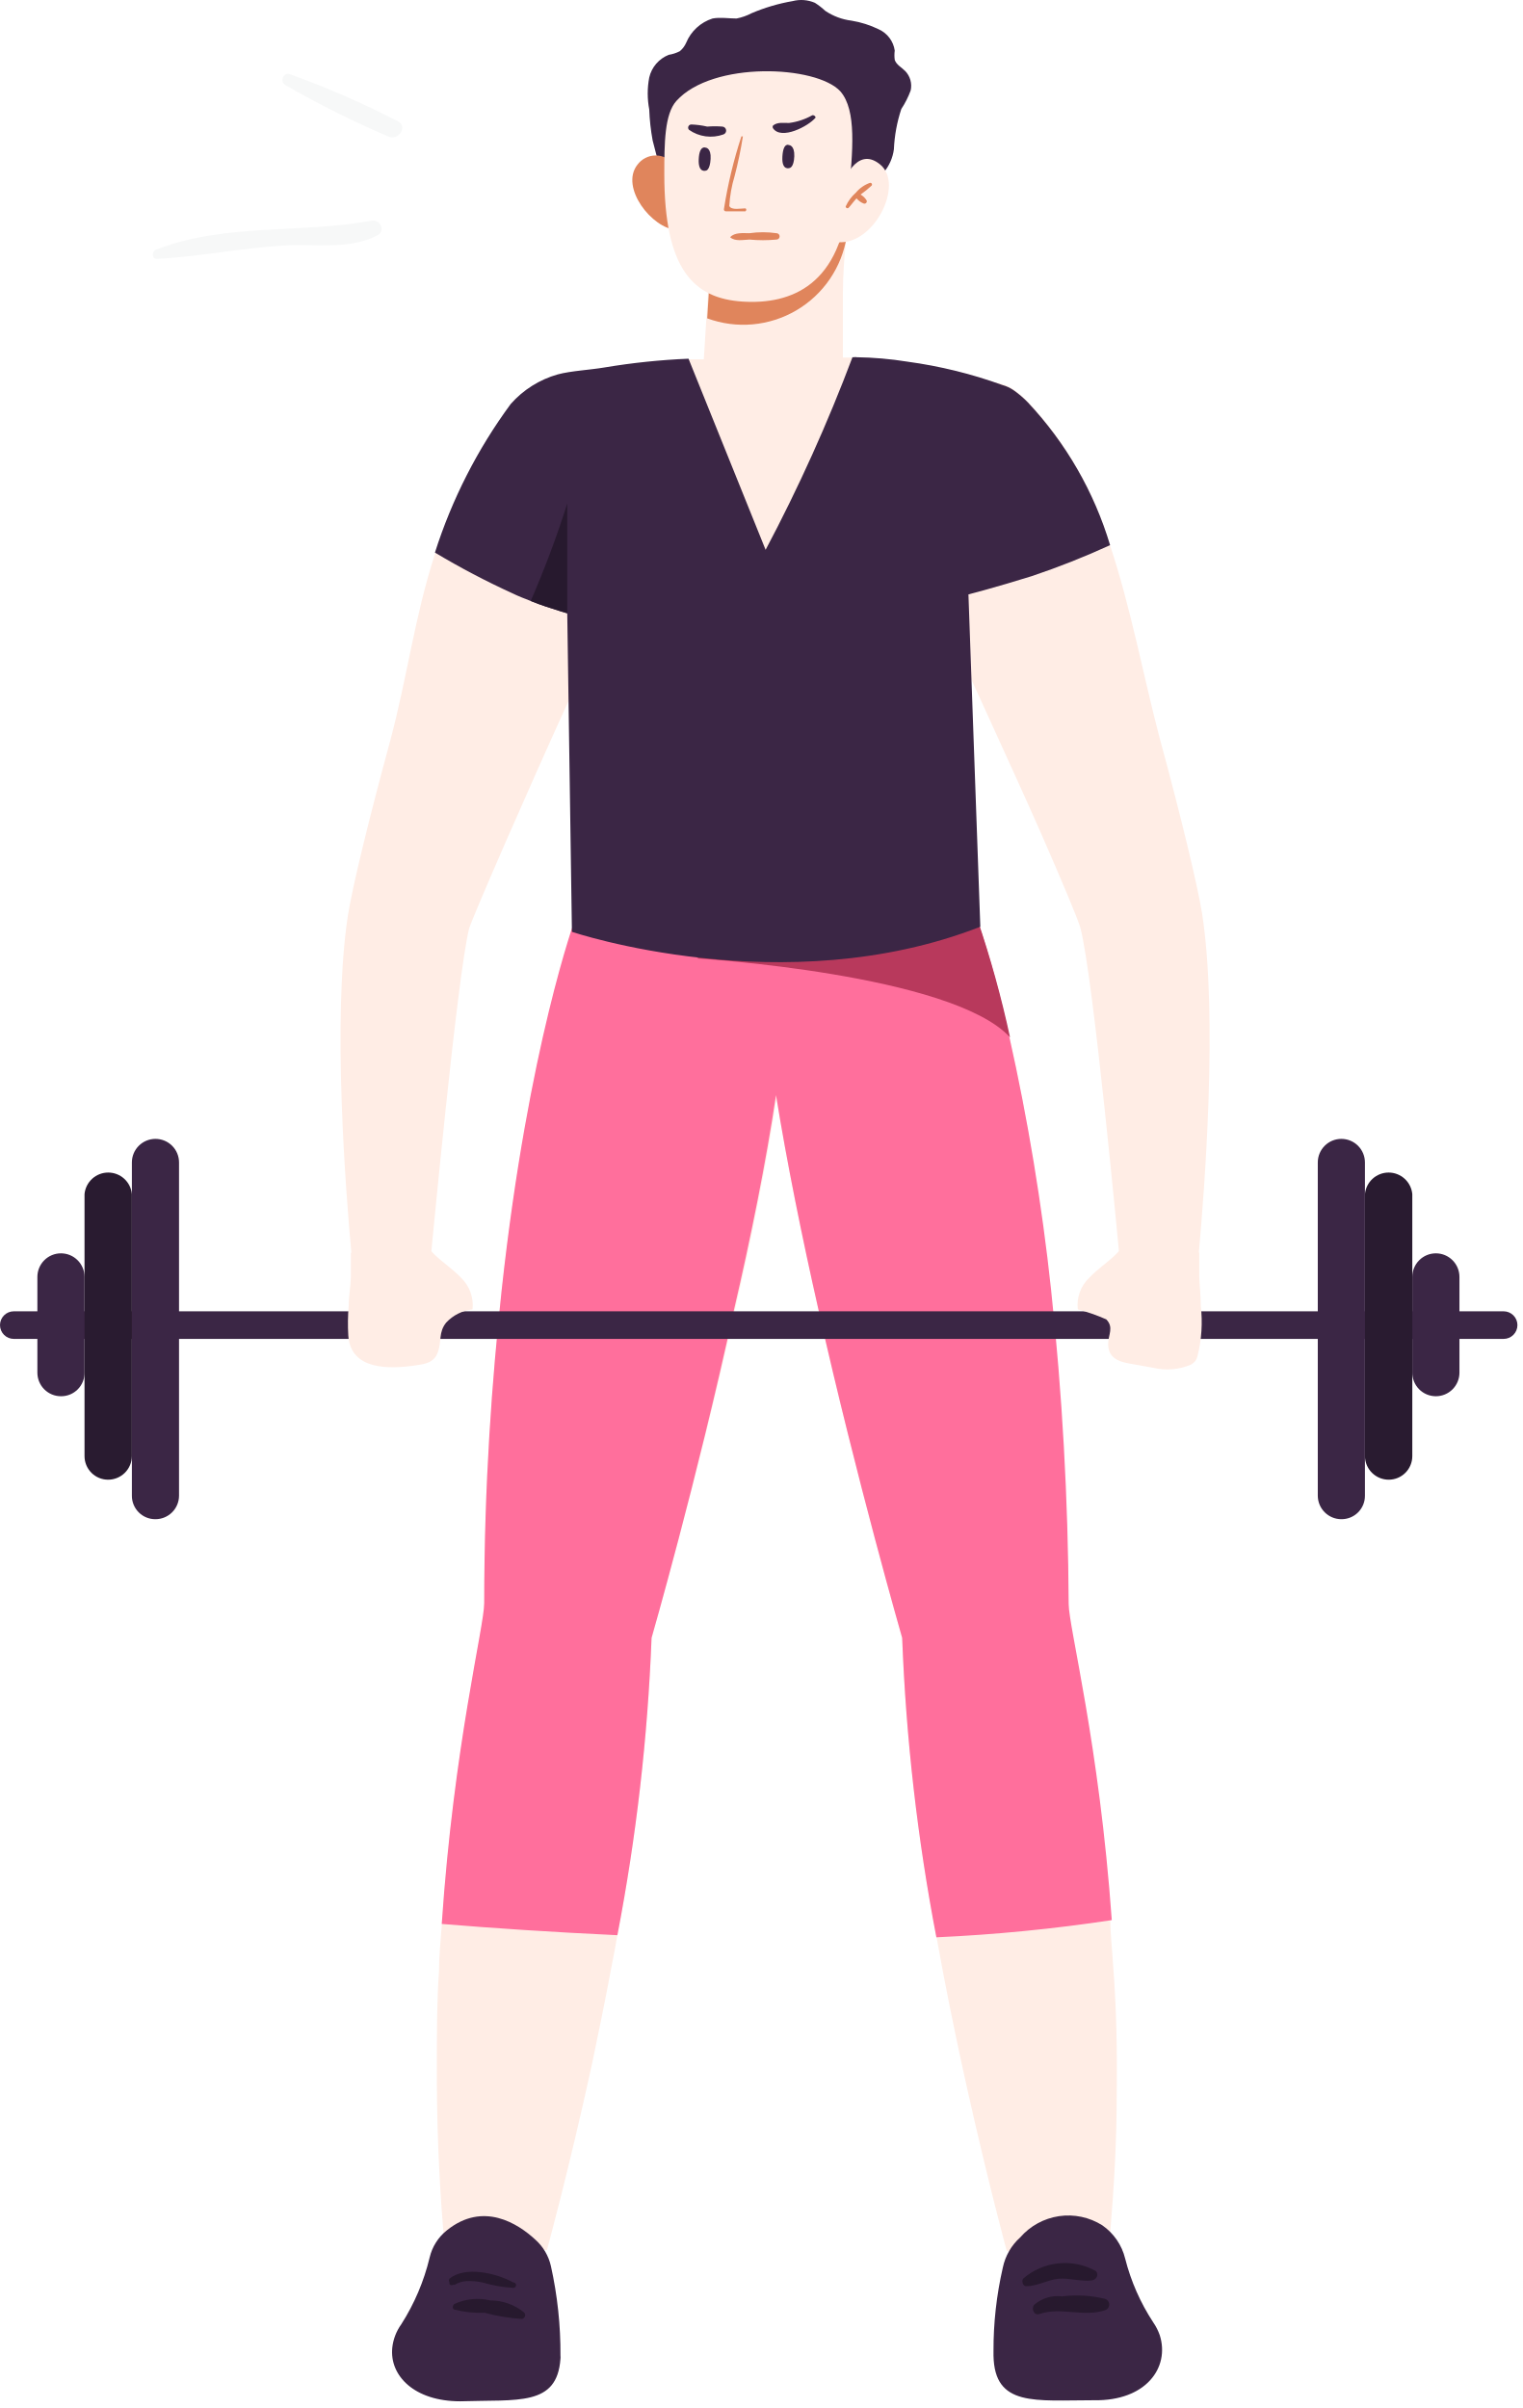
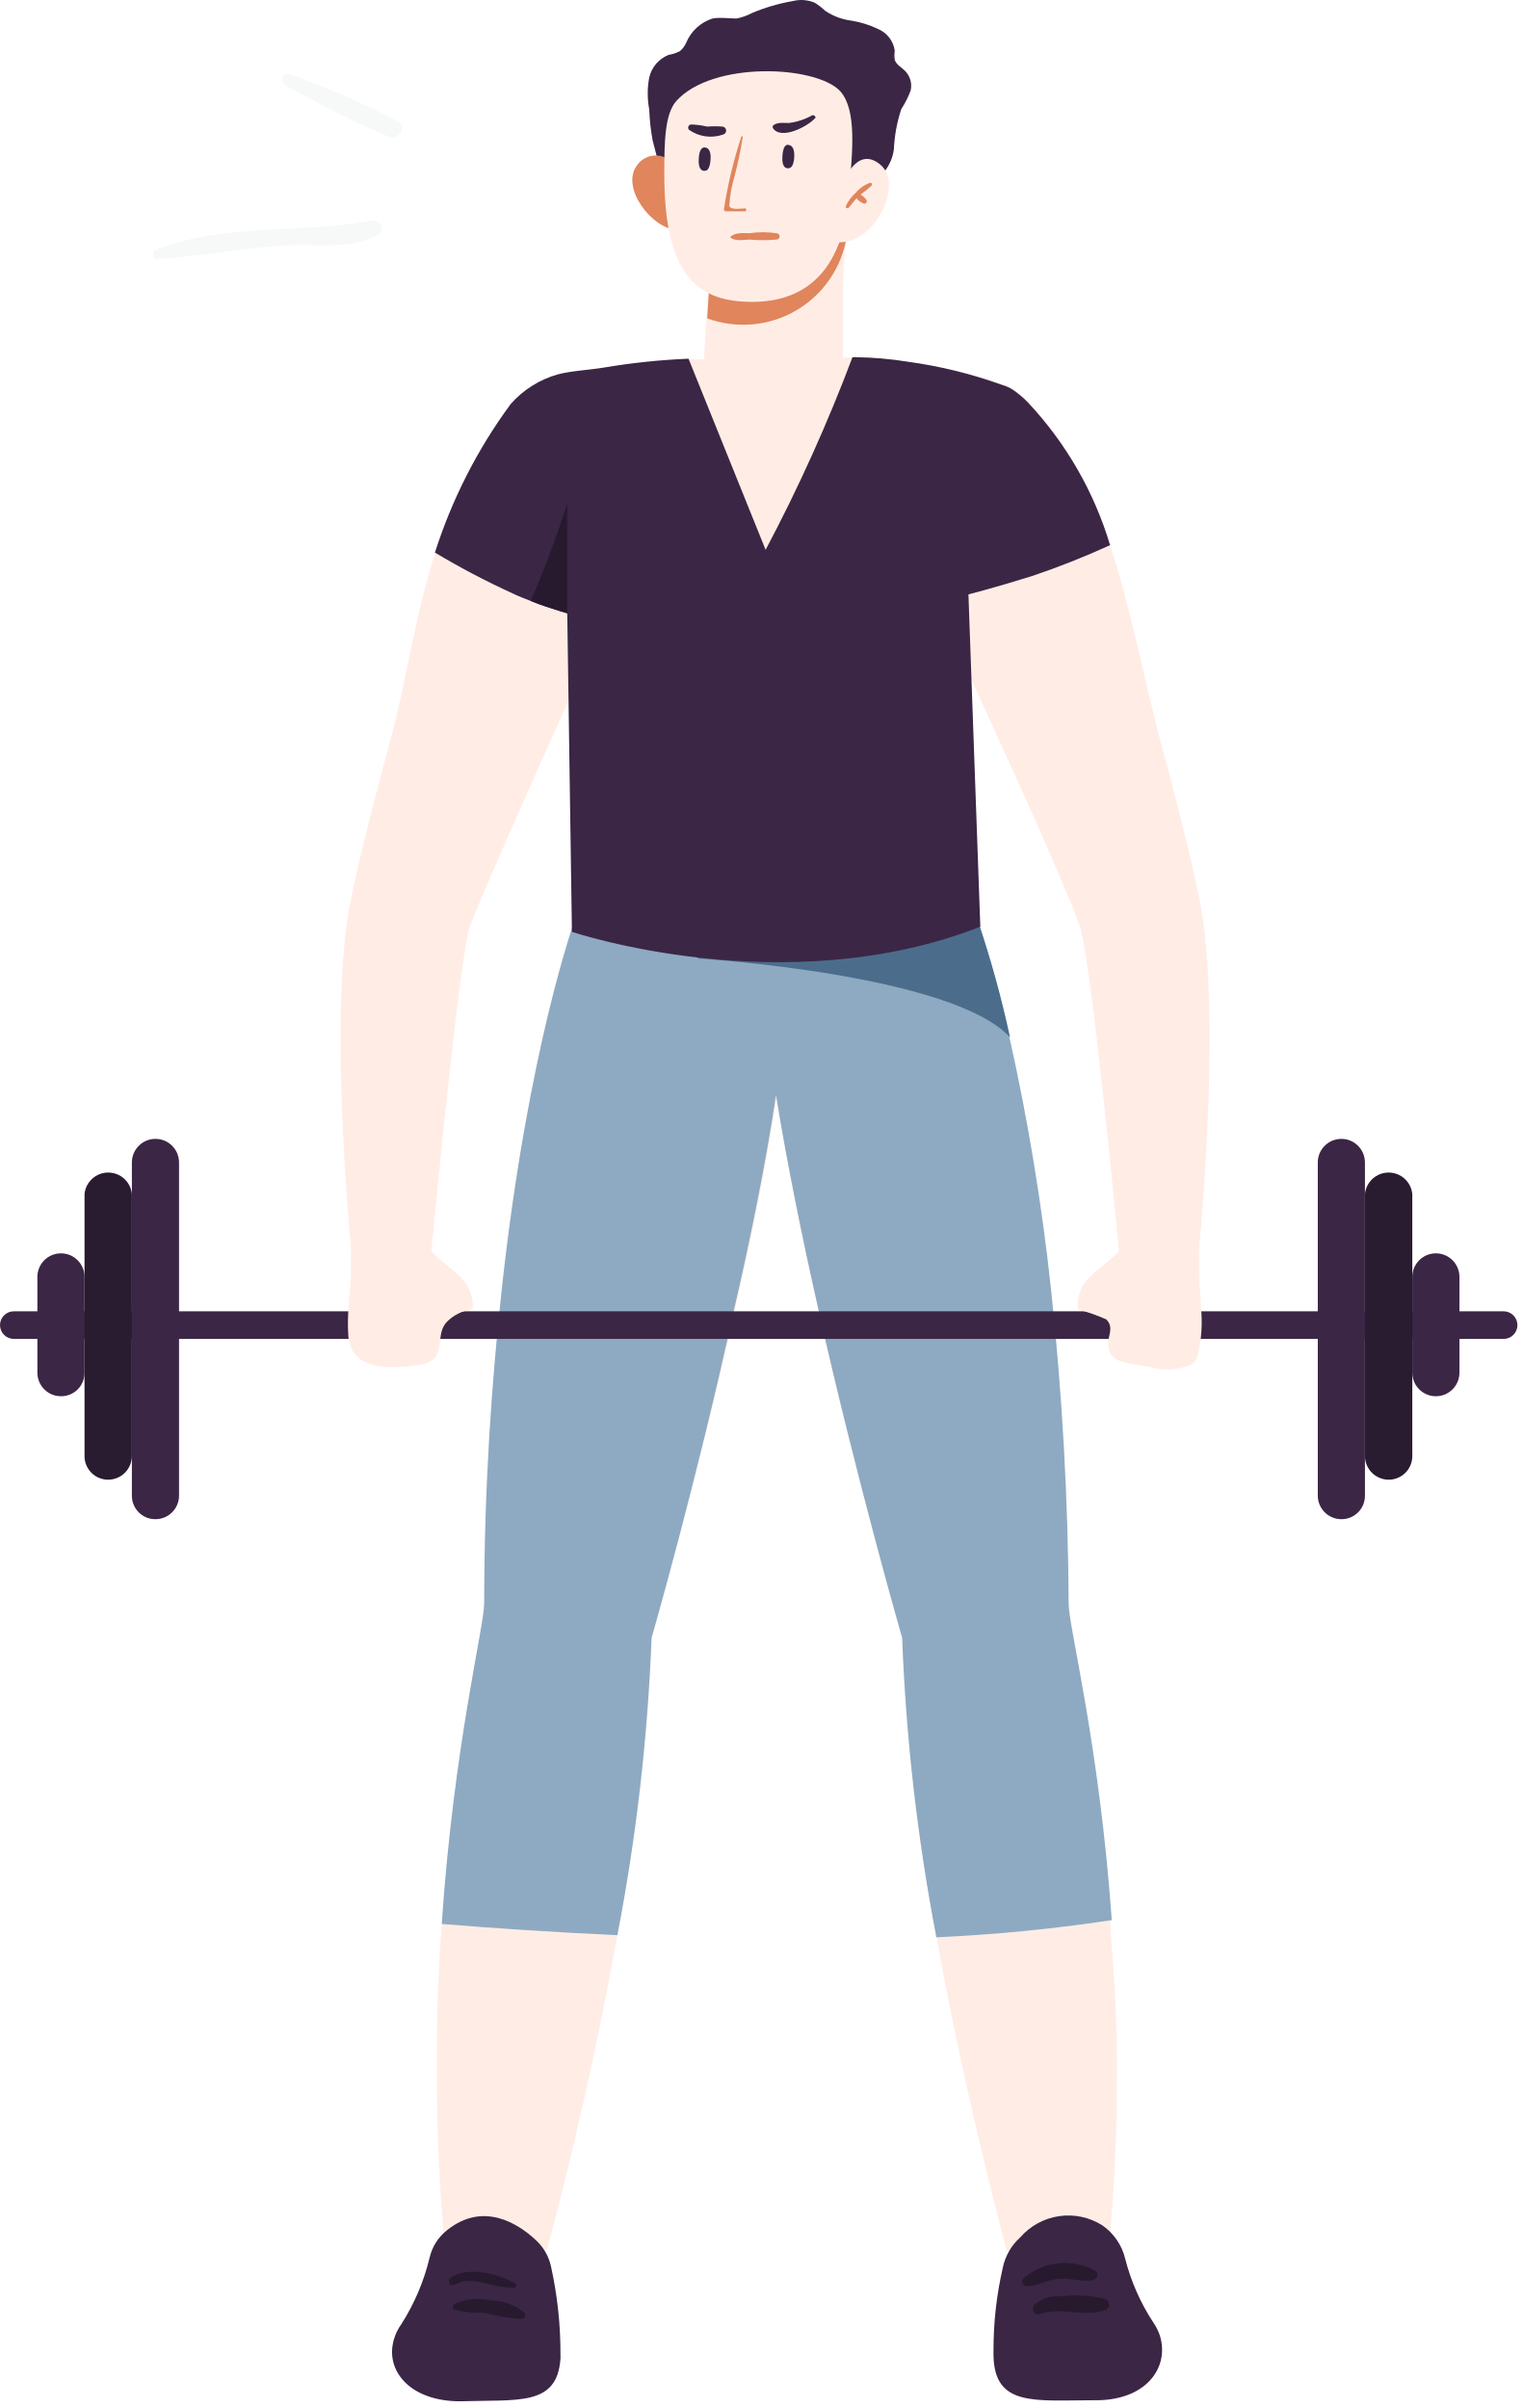
<svg xmlns="http://www.w3.org/2000/svg" width="184" height="291" viewBox="0 0 184 291" fill="none">
  <path d="M95.181 120.128C95.001 123.695 94.539 127.827 93.872 132.395C92.666 140.453 90.818 149.64 88.74 158.57C84.172 179.048 78.731 197.935 78.731 197.935C78.266 209.998 76.885 222.008 74.6 233.862C74.369 235.171 74.138 236.428 73.881 237.711C73.111 241.843 72.29 245.821 71.52 249.49C68.672 262.527 66.08 271.944 66.08 271.944L53.583 269.789C52.992 262.706 52.761 255.931 52.787 249.593C52.787 245.641 52.787 241.894 53.044 238.25C53.044 236.351 53.249 234.504 53.377 232.733C54.84 211.126 58.51 196.806 58.51 193.958C58.51 179.51 59.459 166.91 60.614 156.158C63.847 126.518 69.57 111.07 69.57 111.07C77.653 92.49 89.766 93.773 93.769 107.451C94.927 111.572 95.403 115.854 95.181 120.128Z" fill="#FFEDE5" />
  <path d="M134.93 253.545C134.93 258.677 134.622 264.092 134.161 269.686L121.663 272.073C121.663 272.073 119.456 263.989 116.864 252.39C115.915 248.13 114.914 243.408 113.965 238.43C113.708 237.019 113.426 235.556 113.169 234.119C110.871 222.18 109.481 210.084 109.012 197.935C109.012 197.935 103.52 178.869 98.901 158.288C96.899 149.46 95.052 140.324 93.769 132.343C93.076 127.801 92.639 123.618 92.46 120.077C92.185 115.757 92.628 111.422 93.769 107.246C97.823 93.568 109.91 92.311 117.993 110.864C117.993 110.864 123.69 126.262 126.898 155.721C128.252 168.354 128.963 181.048 129.028 193.752C129.028 196.601 132.723 210.638 134.161 231.937C134.161 233.734 134.391 235.556 134.494 237.429C134.905 242.536 135.007 247.874 134.93 253.545Z" fill="#FFEDE5" />
-   <path d="M134.34 232.04C127.316 233.104 120.241 233.798 113.144 234.119C110.854 222.179 109.473 210.084 109.012 197.935C109.012 197.935 103.52 178.869 98.901 158.288C96.9 149.46 95.052 140.324 93.769 132.343C92.563 140.401 90.715 149.588 88.636 158.519C84.171 179.048 78.731 197.935 78.731 197.935C78.265 209.998 76.884 222.008 74.599 233.862C66.901 233.503 59.536 233.015 53.377 232.502C54.84 210.895 58.509 196.575 58.509 193.727C58.509 179.279 59.459 166.679 60.614 155.927C63.847 126.287 69.57 110.839 69.57 110.839C77.653 92.259 89.766 93.543 93.769 107.22C96.848 96.776 104.624 93.568 111.732 100.908C114.385 103.825 116.505 107.187 117.994 110.839C119.59 115.557 120.91 120.363 121.946 125.235C124.209 135.327 125.896 145.54 127.001 155.824C128.355 168.457 129.066 181.15 129.131 193.855C129.157 196.704 132.826 210.766 134.34 232.04Z" fill="#FF6F9C" />
-   <path d="M122.048 125.363C115.017 117.69 84.197 115.817 84.197 115.817L111.835 101.164C114.488 104.082 116.608 107.444 118.096 111.095C119.688 115.771 121.007 120.535 122.048 125.363Z" fill="#B8395C" />
+   <path d="M134.34 232.04C127.316 233.104 120.241 233.798 113.144 234.119C110.854 222.179 109.473 210.084 109.012 197.935C109.012 197.935 103.52 178.869 98.901 158.288C96.9 149.46 95.052 140.324 93.769 132.343C92.563 140.401 90.715 149.588 88.636 158.519C84.171 179.048 78.731 197.935 78.731 197.935C78.265 209.998 76.884 222.008 74.599 233.862C66.901 233.503 59.536 233.015 53.377 232.502C54.84 210.895 58.509 196.575 58.509 193.727C58.509 179.279 59.459 166.679 60.614 155.927C63.847 126.287 69.57 110.839 69.57 110.839C77.653 92.259 89.766 93.543 93.769 107.22C96.848 96.776 104.624 93.568 111.732 100.908C114.385 103.825 116.505 107.187 117.994 110.839C119.59 115.557 120.91 120.363 121.946 125.235C124.209 135.327 125.896 145.54 127.001 155.824C128.355 168.457 129.066 181.15 129.131 193.855C129.157 196.704 132.826 210.766 134.34 232.04Z" fill="#8EAAC2" />
+   <path d="M122.048 125.363C115.017 117.69 84.197 115.817 84.197 115.817L111.835 101.164C114.488 104.082 116.608 107.444 118.096 111.095C119.688 115.771 121.007 120.535 122.048 125.363Z" fill="#4B6D8B" />
  <path d="M67.722 284.673C67.736 284.801 67.736 284.93 67.722 285.058C67.311 290.832 62.59 289.959 55.609 290.19C50.041 290.19 47.064 287.085 47.398 283.723C47.507 282.705 47.878 281.733 48.475 280.9C50.065 278.417 51.227 275.684 51.914 272.817C52.216 271.519 52.949 270.361 53.993 269.532C58.381 265.991 62.59 268.711 64.694 270.661C65.634 271.501 66.289 272.614 66.567 273.843C67.358 277.398 67.745 281.031 67.722 284.673Z" fill="#3B2645" />
  <path d="M132.21 290.062C125.051 290.062 120.175 290.883 120.047 284.673V284.134C120.033 280.731 120.412 277.339 121.176 274.023C121.471 272.615 122.208 271.338 123.28 270.379C124.485 268.994 126.146 268.086 127.962 267.817C129.779 267.549 131.631 267.939 133.185 268.916C134.572 269.874 135.558 271.308 135.957 272.945C136.651 275.682 137.796 278.283 139.344 280.644C139.68 281.127 139.947 281.654 140.14 282.209C141.372 286.11 138.472 290.164 132.21 290.062Z" fill="#3B2645" />
  <path d="M106.754 20.868C107.438 20.069 107.875 19.088 108.011 18.045C108.084 16.386 108.386 14.745 108.909 13.169C109.371 12.472 109.75 11.722 110.038 10.937C110.133 10.519 110.122 10.084 110.005 9.671C109.889 9.259 109.671 8.882 109.371 8.576C108.935 8.14 108.319 7.832 108.114 7.241C108.062 6.867 108.062 6.487 108.114 6.112C108.034 5.557 107.816 5.031 107.48 4.583C107.144 4.134 106.7 3.778 106.189 3.546C105.143 3.035 104.028 2.681 102.879 2.494C101.748 2.353 100.667 1.949 99.722 1.313C99.334 0.951 98.913 0.625 98.465 0.338C97.614 -0.026 96.666 -0.099 95.77 0.133C94.068 0.428 92.406 0.919 90.817 1.596C90.244 1.897 89.631 2.113 88.996 2.237C88.046 2.237 87.045 2.058 86.096 2.237C85.384 2.464 84.731 2.843 84.182 3.349C83.632 3.854 83.199 4.473 82.914 5.163C82.741 5.56 82.477 5.912 82.144 6.189C81.724 6.403 81.274 6.55 80.809 6.625C80.222 6.856 79.7 7.227 79.288 7.706C78.877 8.184 78.589 8.756 78.448 9.371C78.206 10.643 78.206 11.949 78.448 13.221C78.495 14.478 78.632 15.73 78.859 16.967C81.425 27.232 82.169 24.384 82.169 24.384L89.868 23.588C93.358 23.203 96.822 22.793 100.287 22.305C101.672 22.1 103.058 21.817 104.444 21.586C105.276 21.639 106.098 21.384 106.754 20.868Z" fill="#3B2645" />
  <path d="M81.451 19.918C81.197 19.569 80.863 19.284 80.477 19.087C80.091 18.891 79.664 18.789 79.231 18.789C78.799 18.789 78.372 18.891 77.986 19.087C77.6 19.284 77.266 19.569 77.012 19.918C74.882 22.664 78.808 27.617 81.708 27.771C81.78 25.151 81.695 22.528 81.451 19.918Z" fill="#E0855C" />
  <path d="M123.768 49.558C120.968 56.805 118.712 64.25 117.019 71.832C116.813 72.808 116.659 73.757 116.48 74.681C116.3 75.605 116.223 76.298 116.12 77.042C116.018 77.786 116.12 78.094 115.915 78.812C115.12 86.511 113.631 107.888 113.349 111.532C113.349 111.891 113.349 112.07 113.349 112.07C93.41 118.204 72.29 113.328 72.29 113.328L72.136 112.199C71.674 108.657 67.363 70.78 67.209 69.266C66.311 60.259 65.669 51.97 65.618 46.812C65.618 46.042 66.285 45.606 67.286 45.324C68.902 44.862 71.186 44.785 72.983 44.477C76.328 43.918 79.705 43.566 83.094 43.425H83.915C84.086 43.414 84.257 43.414 84.428 43.425H85.044L85.685 33.16H86.686C87.34 33.261 88.001 33.313 88.662 33.314C89.451 33.325 90.24 33.282 91.023 33.186L92.126 33.057C92.665 33.057 93.153 32.878 93.641 32.749C94.427 32.568 95.199 32.328 95.95 32.031C96.181 31.981 96.405 31.904 96.617 31.8H96.823L97.336 31.569C98.278 31.16 99.187 30.679 100.056 30.132L101.262 29.311L101.467 29.131C101.631 29.024 101.785 28.904 101.929 28.772L102.212 28.541C102.212 28.926 102.212 29.08 102.212 29.234C101.988 31.228 101.868 33.232 101.852 35.239C101.852 36.701 101.852 38.164 101.852 39.447C101.852 41.628 101.852 43.219 101.852 43.219H103.289C103.316 43.201 103.347 43.191 103.379 43.191C103.411 43.191 103.443 43.201 103.469 43.219C105.549 43.248 107.625 43.428 109.679 43.758C113.582 44.271 117.419 45.2 121.124 46.53C121.689 46.761 122.1 46.966 122.459 47.146C122.818 47.325 123.947 49.096 123.768 49.558Z" fill="#FFEDE5" />
  <path d="M102.314 28.567C102.023 30.414 101.326 32.173 100.274 33.719C99.221 35.265 97.838 36.557 96.226 37.505C94.614 38.452 92.811 39.03 90.949 39.197C89.086 39.365 87.21 39.117 85.455 38.472L85.788 33.16C88.711 33.619 91.698 33.447 94.549 32.655C97.4 31.862 100.048 30.468 102.314 28.567Z" fill="#E0855C" />
  <path d="M81.733 12.194C80.296 13.785 80.27 17.327 80.27 21.047C80.27 32.57 83.812 36.06 89.714 36.445C95.616 36.83 101.724 34.443 102.545 23.614C103.033 18.25 103.546 13.349 101.544 11.039C98.644 7.883 86.096 7.344 81.733 12.194Z" fill="#FFEDE5" />
  <path d="M101.801 22.279C101.801 22.279 103.443 17.455 106.369 19.893C109.294 22.331 105.573 29.67 101.236 29.259C101.211 29.259 100.466 23.947 101.801 22.279Z" fill="#FFEDE5" />
  <path d="M105.111 22.1C104.451 22.334 103.866 22.742 103.418 23.28C102.894 23.743 102.474 24.311 102.186 24.948C102.186 25.128 102.391 25.23 102.52 25.128C102.648 25.025 103.161 24.332 103.495 23.973C103.723 24.244 104.014 24.455 104.342 24.589C104.4 24.615 104.465 24.62 104.526 24.605C104.588 24.589 104.642 24.553 104.681 24.502C104.719 24.452 104.74 24.39 104.739 24.327C104.738 24.263 104.715 24.202 104.675 24.153C104.497 23.888 104.259 23.669 103.982 23.511C104.454 23.187 104.9 22.826 105.317 22.433C105.345 22.4 105.363 22.359 105.366 22.315C105.37 22.272 105.359 22.228 105.337 22.191C105.314 22.154 105.28 22.125 105.239 22.108C105.199 22.092 105.154 22.089 105.111 22.1Z" fill="#E0855C" />
  <path d="M85.326 20.611C85.326 20.611 84.351 20.996 84.428 19.251C84.505 17.506 85.249 17.84 85.249 17.84C85.249 17.84 85.942 17.84 85.865 19.2C85.788 20.56 85.326 20.611 85.326 20.611Z" fill="#3B2645" />
  <path d="M95.412 20.303C95.412 20.303 94.436 20.688 94.539 18.918C94.642 17.147 95.335 17.532 95.335 17.532C95.335 17.532 96.028 17.532 95.976 18.892C95.925 20.252 95.412 20.303 95.412 20.303Z" fill="#3B2645" />
  <path d="M90.048 25.179C89.534 25.179 88.379 25.436 88.123 24.897C88.192 23.669 88.407 22.455 88.764 21.279C89.18 19.697 89.515 18.096 89.765 16.48C89.765 16.48 89.765 16.48 89.586 16.48C88.65 19.335 87.946 22.262 87.481 25.23C87.469 25.266 87.465 25.305 87.471 25.343C87.476 25.38 87.491 25.416 87.514 25.446C87.537 25.477 87.567 25.501 87.602 25.517C87.636 25.533 87.674 25.541 87.712 25.538C88.457 25.538 89.175 25.538 89.919 25.538C90.201 25.615 90.253 25.205 90.048 25.179Z" fill="#E0855C" />
  <path d="M87.302 15.299C86.688 15.248 86.069 15.248 85.455 15.299C84.823 15.151 84.178 15.065 83.53 15.043C83.456 15.043 83.384 15.066 83.322 15.106C83.261 15.147 83.212 15.205 83.182 15.273C83.153 15.34 83.143 15.415 83.154 15.488C83.166 15.561 83.198 15.629 83.248 15.684C83.844 16.105 84.534 16.377 85.257 16.475C85.981 16.573 86.718 16.496 87.405 16.249C87.512 16.214 87.603 16.144 87.665 16.05C87.726 15.956 87.752 15.844 87.74 15.732C87.728 15.621 87.678 15.517 87.598 15.438C87.519 15.359 87.414 15.31 87.302 15.299Z" fill="#3B2645" />
  <path d="M98.131 13.939C97.267 14.424 96.317 14.738 95.334 14.863C94.692 14.863 93.923 14.735 93.409 15.171C93.377 15.221 93.36 15.279 93.36 15.338C93.36 15.397 93.377 15.455 93.409 15.505C94.41 16.967 97.695 15.248 98.542 14.222C98.567 14.042 98.311 13.862 98.131 13.939Z" fill="#3B2645" />
  <path d="M93.82 28.181C92.739 28.027 91.641 28.027 90.561 28.181C89.816 28.181 88.764 28.053 88.225 28.669C88.816 29.208 89.816 28.977 90.561 28.951C91.644 29.054 92.736 29.054 93.82 28.951C93.922 28.951 94.02 28.911 94.092 28.839C94.164 28.766 94.205 28.669 94.205 28.566C94.205 28.464 94.164 28.366 94.092 28.294C94.02 28.222 93.922 28.181 93.82 28.181Z" fill="#E0855C" />
  <path d="M181.687 161.803H1.668C1.226 161.803 0.801 161.628 0.489 161.315C0.176 161.002 0 160.578 0 160.135C0 159.693 0.176 159.269 0.489 158.956C0.801 158.643 1.226 158.467 1.668 158.467H181.687C182.129 158.467 182.553 158.643 182.866 158.956C183.179 159.269 183.355 159.693 183.355 160.135C183.355 160.578 183.179 161.002 182.866 161.315C182.553 161.628 182.129 161.803 181.687 161.803Z" fill="#3B2645" />
  <path d="M7.365 168.732C6.61 168.732 5.885 168.432 5.351 167.898C4.817 167.364 4.517 166.639 4.517 165.884V154.31C4.517 153.555 4.817 152.83 5.351 152.296C5.885 151.762 6.61 151.462 7.365 151.462C8.121 151.462 8.845 151.762 9.379 152.296C9.913 152.83 10.214 153.555 10.214 154.31V165.832C10.224 166.212 10.158 166.589 10.019 166.942C9.88 167.295 9.671 167.617 9.406 167.887C9.14 168.158 8.822 168.372 8.471 168.518C8.121 168.663 7.745 168.736 7.365 168.732Z" fill="#3B2645" />
  <path d="M13.062 178.817C12.306 178.817 11.582 178.517 11.048 177.983C10.514 177.449 10.213 176.724 10.213 175.969V144.302C10.281 143.59 10.611 142.928 11.141 142.447C11.67 141.966 12.359 141.699 13.075 141.699C13.79 141.699 14.48 141.966 15.009 142.447C15.538 142.928 15.868 143.59 15.936 144.302V175.969C15.929 176.727 15.623 177.451 15.085 177.985C14.547 178.518 13.82 178.817 13.062 178.817Z" fill="#291B30" />
  <path d="M18.784 183.59C18.409 183.594 18.037 183.522 17.69 183.38C17.343 183.239 17.028 183.029 16.763 182.764C16.497 182.498 16.288 182.183 16.146 181.836C16.004 181.489 15.932 181.117 15.936 180.742V140.478C15.936 139.723 16.236 138.998 16.77 138.464C17.304 137.93 18.029 137.63 18.784 137.63C19.54 137.63 20.264 137.93 20.799 138.464C21.333 138.998 21.633 139.723 21.633 140.478V180.742C21.633 181.497 21.333 182.222 20.799 182.756C20.264 183.29 19.54 183.59 18.784 183.59Z" fill="#3B2645" />
  <path d="M173.5 168.732C174.256 168.732 174.98 168.432 175.514 167.898C176.048 167.364 176.349 166.639 176.349 165.884V154.31C176.349 153.555 176.048 152.83 175.514 152.296C174.98 151.762 174.256 151.462 173.5 151.462C172.745 151.462 172.02 151.762 171.486 152.296C170.952 152.83 170.652 153.555 170.652 154.31V165.832C170.645 166.211 170.713 166.587 170.853 166.938C170.994 167.29 171.202 167.61 171.468 167.88C171.733 168.15 172.049 168.364 172.398 168.51C172.747 168.657 173.122 168.732 173.5 168.732Z" fill="#3B2645" />
  <path d="M167.804 178.817C168.559 178.817 169.284 178.517 169.818 177.983C170.352 177.449 170.652 176.724 170.652 175.969V144.302C170.585 143.59 170.254 142.928 169.725 142.447C169.196 141.966 168.506 141.699 167.791 141.699C167.076 141.699 166.386 141.966 165.857 142.447C165.328 142.928 164.997 143.59 164.93 144.302V175.969C164.936 176.727 165.242 177.451 165.781 177.985C166.319 178.518 167.046 178.817 167.804 178.817Z" fill="#291B30" />
  <path d="M162.081 183.59C162.456 183.594 162.828 183.522 163.175 183.38C163.522 183.239 163.838 183.029 164.103 182.764C164.368 182.498 164.578 182.183 164.72 181.836C164.861 181.489 164.933 181.117 164.929 180.742V140.478C164.929 139.723 164.629 138.998 164.095 138.464C163.561 137.93 162.836 137.63 162.081 137.63C161.325 137.63 160.601 137.93 160.067 138.464C159.533 138.998 159.232 139.723 159.232 140.478V180.742C159.232 181.497 159.533 182.222 160.067 182.756C160.601 183.29 161.325 183.59 162.081 183.59Z" fill="#3B2645" />
  <path d="M76.755 66.187C75.703 69.852 74.249 73.389 72.418 76.734C71.674 78.274 68.671 84.792 68.543 85.048C63.872 95.288 57.277 110.402 56.687 112.199C55.224 117.998 52.093 151.744 52.068 151.744C48.86 156.568 42.753 154.31 42.753 154.31C42.753 154.31 42.753 153.284 42.47 151.539C41.777 144.071 40.135 123.079 42.034 110.659C42.573 107.22 44.6 98.88 47.166 89.462C49.219 81.764 50.118 74.45 52.556 66.957C54.609 60.509 57.704 54.441 61.717 48.993C63.22 47.278 65.191 46.039 67.388 45.426C68.338 45.426 68.748 46.658 69.544 47.017C71.804 48.073 73.621 49.89 74.676 52.15C76.912 56.467 77.644 61.407 76.755 66.187Z" fill="#FFEDE5" />
  <path d="M42.137 157.774C42.137 156.645 42.368 155.49 42.394 154.361C42.394 152.591 42.394 151.436 42.394 151.436C43.491 150.37 44.892 149.669 46.403 149.43C47.915 149.191 49.463 149.426 50.836 150.101C51.455 150.553 52.022 151.069 52.53 151.641C53.556 152.616 54.737 153.386 55.712 154.413C56.22 154.902 56.608 155.501 56.849 156.164C57.089 156.827 57.174 157.535 57.098 158.236C55.881 158.37 54.753 158.935 53.916 159.827C52.966 161.008 53.377 162.086 52.915 163.394C52.453 164.703 51.324 164.831 50.349 164.985C47.064 165.473 42.368 165.627 42.086 161.393C42.014 160.187 42.031 158.978 42.137 157.774Z" fill="#FFEDE5" />
  <path d="M144.861 151.359C144.707 153.104 144.579 154.13 144.579 154.13C144.579 154.13 138.471 156.466 135.238 151.564C135.238 151.564 132.107 117.921 130.542 112.122C130.285 111.147 128.284 106.399 125.769 100.651C123.254 94.903 115.17 77.324 114.914 76.734C113.072 73.395 111.617 69.856 110.577 66.187C109.603 61.344 110.3 56.315 112.553 51.919C113.622 49.669 115.435 47.856 117.685 46.786C118.48 46.388 119.364 46.202 120.251 46.248C120.532 46.247 120.811 46.299 121.073 46.402C121.548 46.533 121.999 46.741 122.407 47.017C123.035 47.456 123.62 47.955 124.152 48.506C128.753 53.408 132.153 59.311 134.083 65.751C136.649 73.449 138.164 81.738 140.114 89.154C142.68 98.572 144.682 106.912 145.246 110.351C147.197 122.9 145.529 143.891 144.861 151.359Z" fill="#FFEDE5" />
  <path d="M145.093 157.8C145.093 156.517 144.939 155.234 144.913 154.361C144.913 152.591 144.913 151.436 144.913 151.436C143.822 150.369 142.425 149.667 140.917 149.428C139.409 149.189 137.864 149.424 136.496 150.102C135.875 150.559 135.3 151.074 134.777 151.641C133.776 152.616 132.57 153.386 131.62 154.413C131.108 154.899 130.716 155.497 130.476 156.161C130.235 156.825 130.153 157.535 130.235 158.236C131.411 158.546 132.561 158.95 133.673 159.442C134.623 160.418 133.904 161.29 133.904 162.419C133.904 163.985 134.982 164.524 136.47 164.78L139.345 165.293C140.869 165.66 142.471 165.525 143.912 164.908C144.12 164.79 144.302 164.633 144.451 164.447C144.574 164.259 144.661 164.05 144.708 163.831C145.199 161.86 145.329 159.817 145.093 157.8Z" fill="#FFEDE5" />
  <path d="M117.018 71.833L118.455 111.994C94.744 121.258 69.107 112.609 69.107 112.609L68.543 74.117L67.773 73.886C66.618 73.526 65.386 73.141 64.129 72.628C63.41 72.346 62.666 72.064 61.922 71.704C58.711 70.237 55.584 68.592 52.555 66.777C54.609 60.33 57.704 54.262 61.717 48.814C63.227 47.106 65.195 45.868 67.388 45.247C69.005 44.811 71.289 44.708 73.085 44.4C76.43 43.841 79.807 43.489 83.196 43.348L92.511 66.444C96.5 58.916 100.005 51.141 103.007 43.168H103.263C103.29 43.149 103.321 43.139 103.353 43.139C103.385 43.139 103.417 43.149 103.443 43.168C105.524 43.196 107.599 43.376 109.653 43.707C113.566 44.238 117.412 45.184 121.124 46.53C121.599 46.661 122.05 46.869 122.459 47.146C123.087 47.585 123.671 48.083 124.204 48.634C128.804 53.536 132.204 59.439 134.135 65.879C131.047 67.295 127.886 68.546 124.666 69.626C120.406 70.96 117.018 71.833 117.018 71.833Z" fill="#3B2645" />
  <path d="M68.543 60.849V74.117L67.773 73.885C66.618 73.526 65.387 73.141 64.129 72.628C65.802 68.78 67.275 64.849 68.543 60.849Z" fill="#27192E" />
  <path d="M61.999 275.819C59.972 274.69 56.174 273.818 54.301 275.383C54.265 275.446 54.246 275.516 54.246 275.588C54.246 275.661 54.265 275.731 54.301 275.794V275.948C54.301 276.153 54.583 276.204 54.737 276.127C54.891 276.05 54.737 276.127 54.917 276.127C55.356 275.848 55.86 275.689 56.38 275.665C57.043 275.635 57.708 275.695 58.355 275.845C59.559 276.2 60.798 276.415 62.051 276.487C62.139 276.48 62.221 276.438 62.279 276.371C62.337 276.303 62.365 276.216 62.359 276.127C62.352 276.039 62.31 275.957 62.243 275.899C62.175 275.841 62.088 275.813 61.999 275.819Z" fill="#27192E" />
  <path d="M63.308 279.438C62.161 278.508 60.73 278.001 59.254 278.001C57.792 277.651 56.255 277.804 54.891 278.437C54.712 278.591 54.609 278.976 54.891 279.104C56.089 279.412 57.325 279.542 58.561 279.489C60.036 279.897 61.55 280.146 63.077 280.233C63.162 280.218 63.241 280.18 63.305 280.122C63.369 280.064 63.416 279.99 63.44 279.907C63.464 279.825 63.464 279.737 63.441 279.654C63.418 279.571 63.372 279.496 63.308 279.438Z" fill="#27192E" />
  <path d="M132.39 274.434C131.011 273.675 129.434 273.357 127.869 273.522C126.305 273.687 124.828 274.328 123.639 275.358C123.382 275.691 123.639 276.333 124.024 276.281C125.333 276.281 126.59 275.511 127.873 275.383C129.156 275.255 130.568 275.742 131.902 275.588C132.415 275.537 132.877 274.921 132.39 274.434Z" fill="#27192E" />
  <path d="M133.468 277.795C131.788 277.395 130.049 277.3 128.336 277.513C127.73 277.435 127.116 277.486 126.532 277.663C125.948 277.84 125.408 278.139 124.948 278.54C124.589 279.001 124.948 279.874 125.59 279.643C128.156 278.745 131.056 280.079 133.596 279.155C133.735 279.095 133.852 278.992 133.929 278.862C134.006 278.731 134.04 278.58 134.025 278.429C134.011 278.278 133.95 278.135 133.849 278.022C133.749 277.908 133.616 277.829 133.468 277.795Z" fill="#27192E" />
  <path d="M44.908 26.668C36.26 28.259 27.279 26.924 18.862 30.158C18.297 30.389 18.323 31.338 19.015 31.287C24.148 31.005 29.152 29.978 34.259 29.67C37.954 29.439 42.291 30.235 45.653 28.413C46.628 27.848 45.909 26.488 44.908 26.668Z" fill="#F7F8F8" />
  <path d="M48.039 14.632C43.822 12.459 39.467 10.565 35.003 8.961C34.233 8.704 33.797 9.859 34.464 10.27C38.494 12.593 42.659 14.675 46.935 16.505C48.193 17.044 49.322 15.248 48.039 14.632Z" fill="#F7F8F8" />
</svg>
